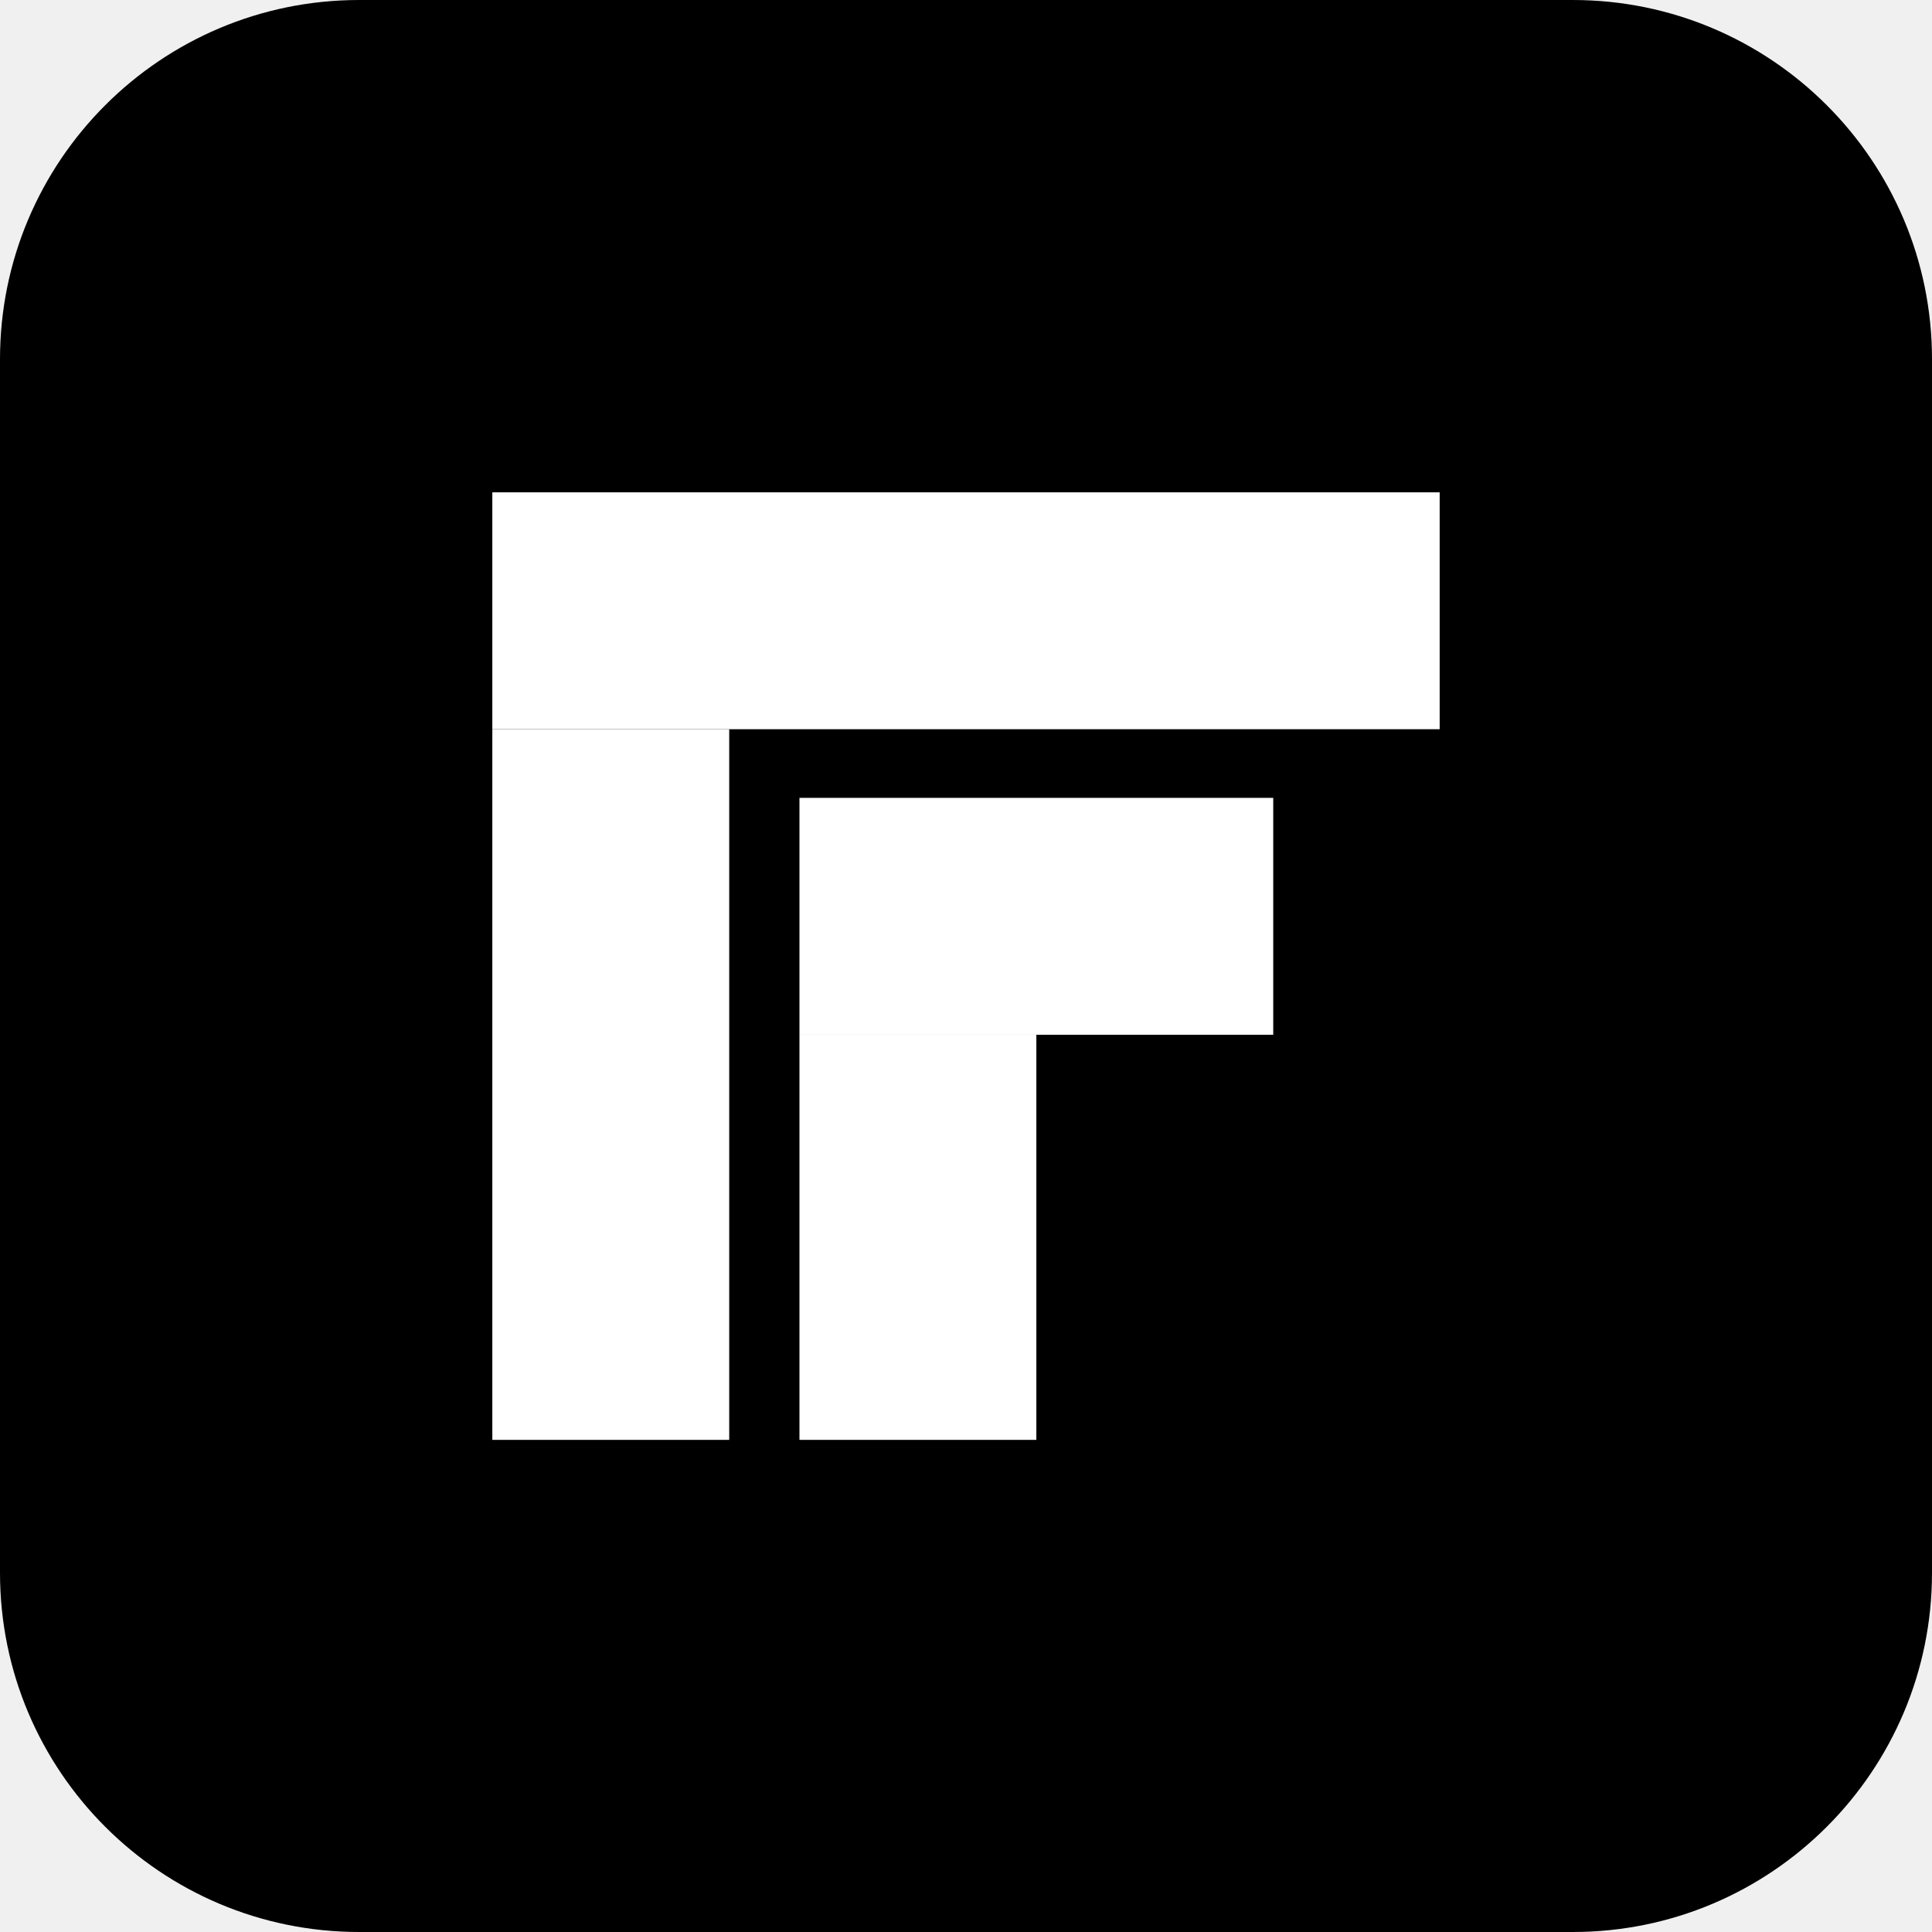
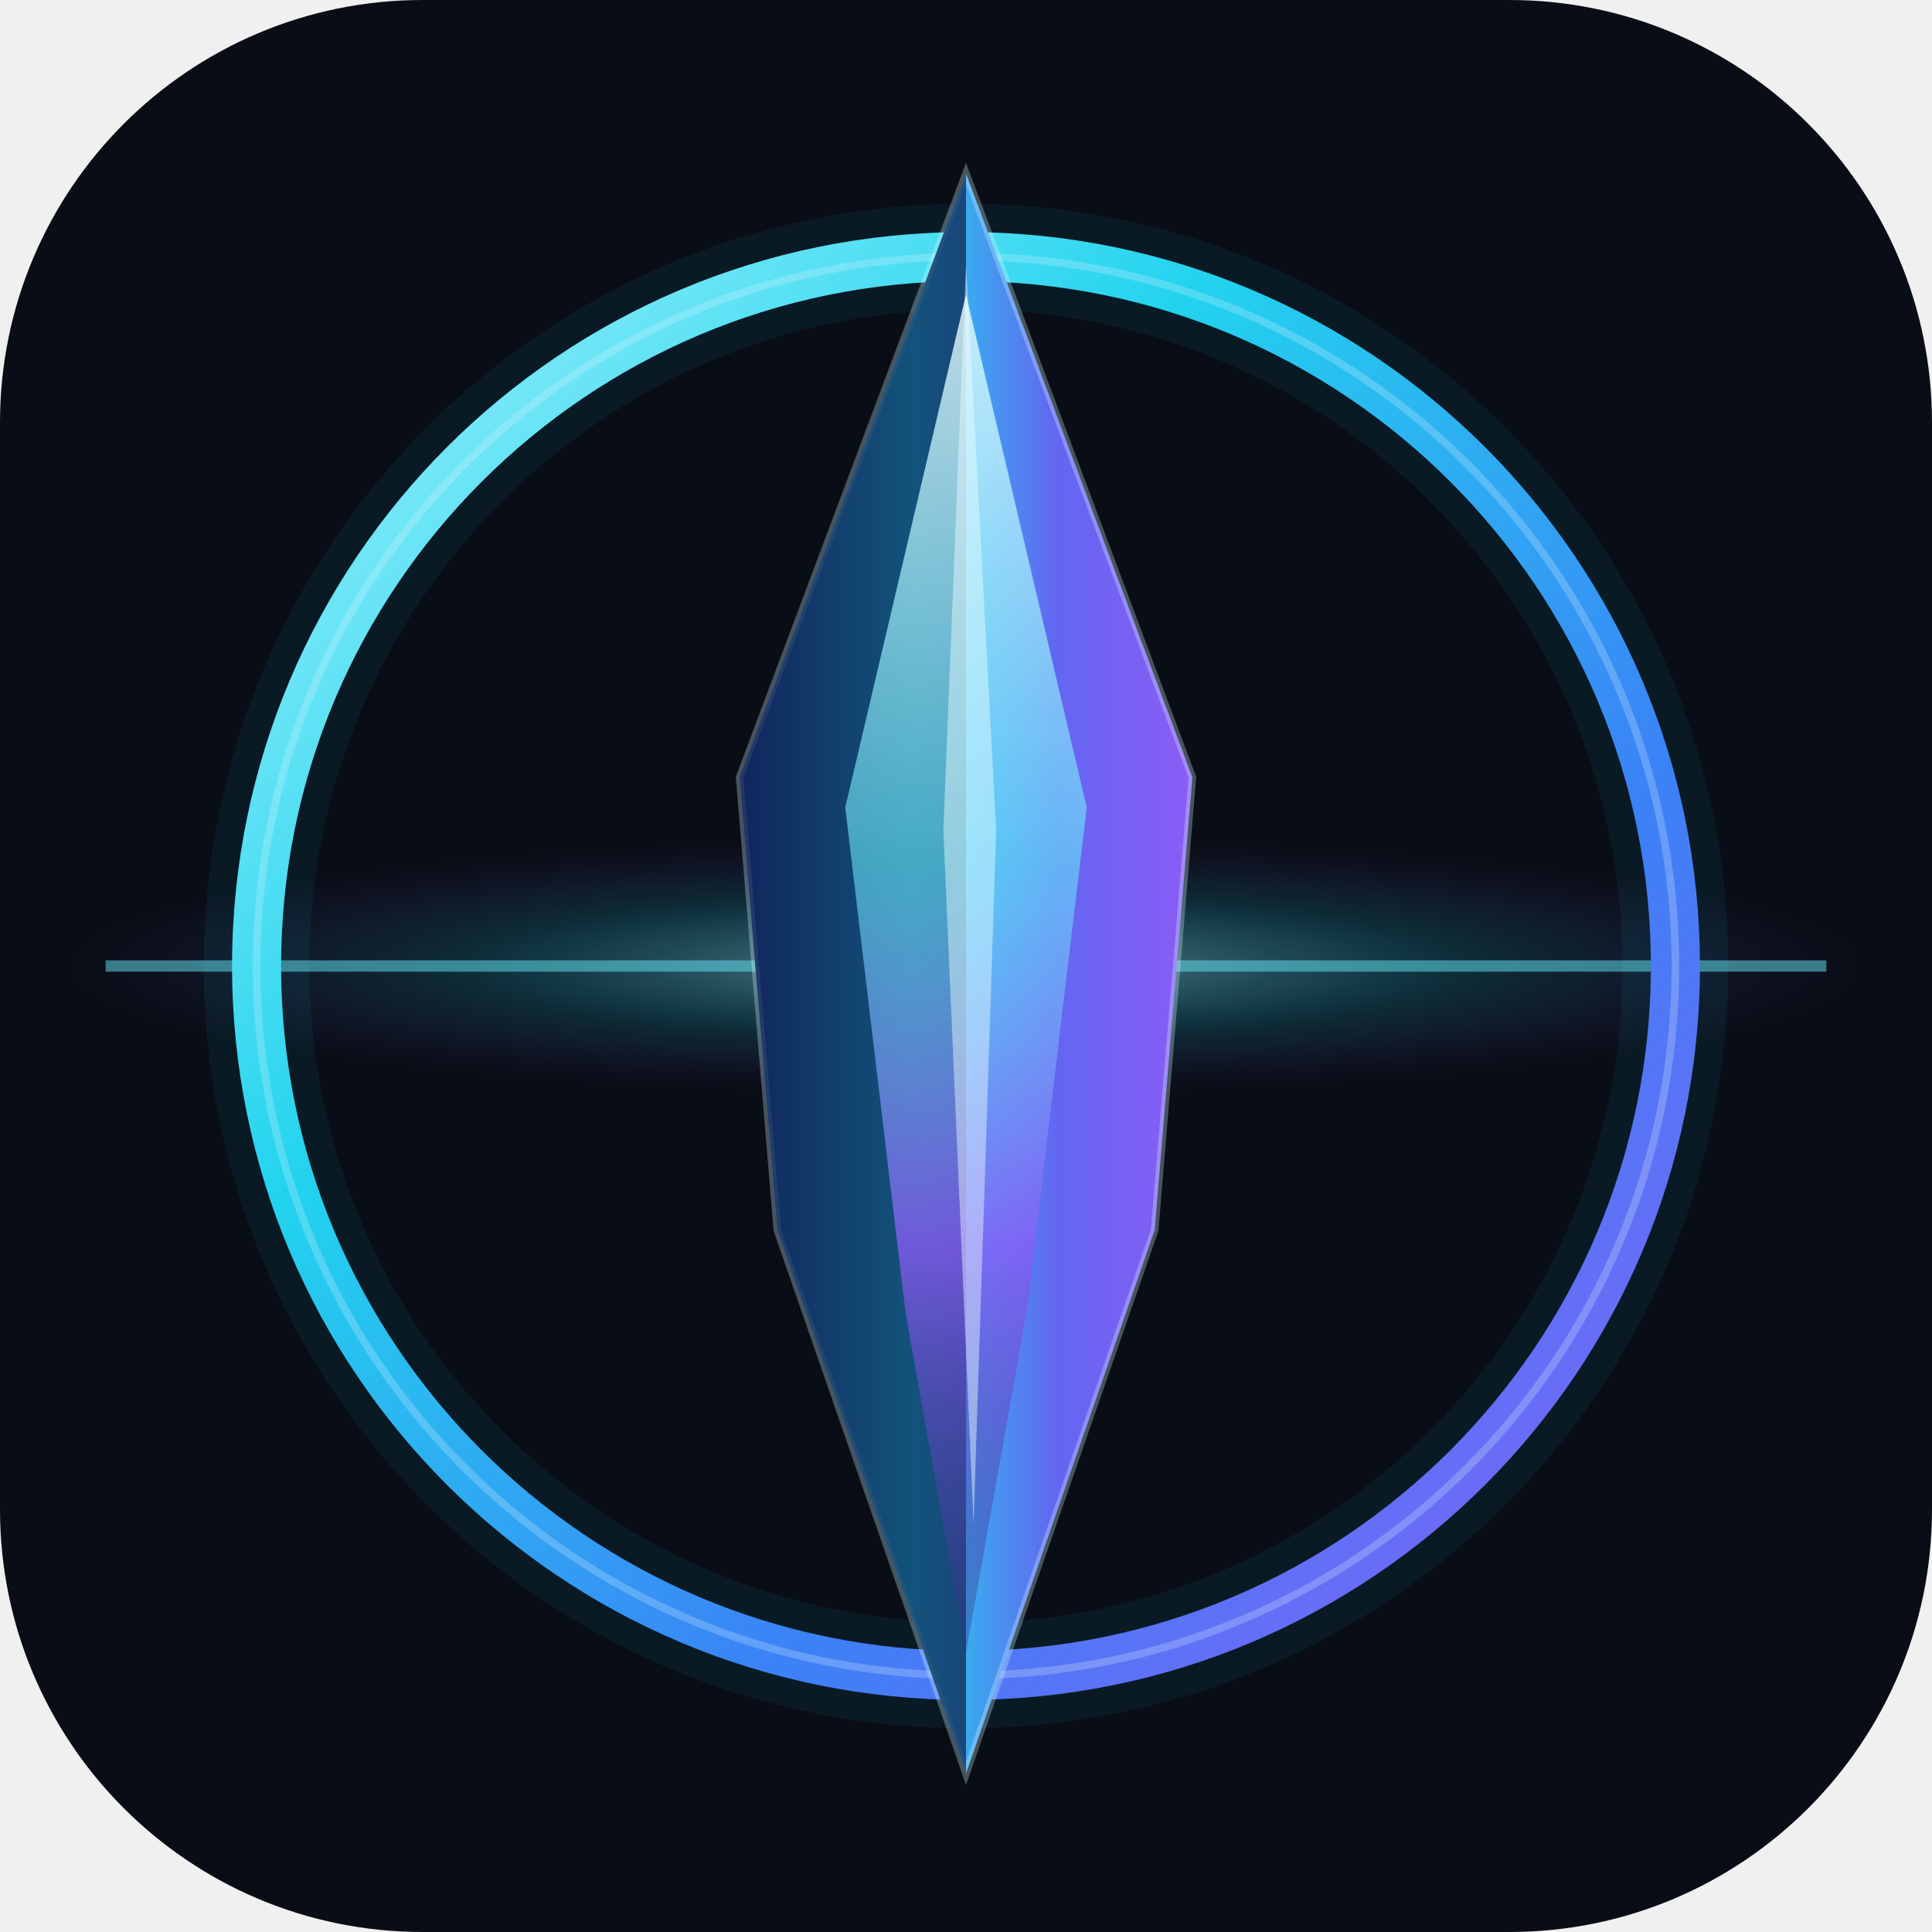
- <svg xmlns="http://www.w3.org/2000/svg" width="512" height="512" viewBox="0 0 96.81 96.81">
-   <rect width="96.81" height="96.81" rx="18" />
-   <g fill="#fff">
-     <rect x="24.67" y="24.67" width="47.47" height="11.87" />
-     <rect x="24.67" y="36.54" width="11.87" height="35.61" />
-     <rect x="40.06" y="39.98" width="23.74" height="11.87" />
-     <rect x="40.06" y="51.85" width="11.87" height="20.3" />
-   </g>
+ <svg xmlns="http://www.w3.org/2000/svg" viewBox="0 0 512 512" width="512" height="512">
+   <defs>
+     <linearGradient id="nx-r" x1="0" y1="0" x2="1" y2="1">
+       <stop offset="0%" stop-color="#A5F3FC" />
+       <stop offset="34%" stop-color="#22D3EE" />
+       <stop offset="68%" stop-color="#3B82F6" />
+       <stop offset="100%" stop-color="#8B5CF6" />
+     </linearGradient>
+     <linearGradient id="nx-b" x1="0" y1="0" x2="1" y2="0">
+       <stop offset="0%" stop-color="#1E3A8A" />
+       <stop offset="38%" stop-color="#22D3EE" />
+       <stop offset="70%" stop-color="#6366F1" />
+       <stop offset="100%" stop-color="#8B5CF6" />
+     </linearGradient>
+     <linearGradient id="nx-c" x1="0" y1="0" x2="0" y2="1">
+       <stop offset="0%" stop-color="#ECFEFF" stop-opacity="0.9" />
+       <stop offset="42%" stop-color="#67E8F9" stop-opacity="0.65" />
+       <stop offset="70%" stop-color="#8B5CF6" stop-opacity="0.85" />
+       <stop offset="100%" stop-color="#312E81" stop-opacity="0.35" />
+     </linearGradient>
+     <radialGradient id="nx-h" cx="0.5" cy="0.5" r="0.5">
+       <stop offset="0%" stop-color="#BAF7FF" stop-opacity="0.5" />
+       <stop offset="55%" stop-color="#22D3EE" stop-opacity="0.16" />
+       <stop offset="100%" stop-color="#8B5CF6" stop-opacity="0" />
+     </radialGradient>
+   </defs>
+   <rect width="512" height="512" rx="112" fill="#090D16" />
+   <circle cx="256" cy="256" r="188" fill="none" stroke="#22D3EE" stroke-opacity="0.07" stroke-width="28" />
+   <ellipse cx="256" cy="256" rx="236" ry="34" fill="url(#nx-h)" />
+   <line x1="28" y1="256" x2="484" y2="256" stroke="#67E8F9" stroke-opacity="0.5" stroke-width="3" />
+   <circle cx="256" cy="256" r="188" fill="none" stroke="url(#nx-r)" stroke-width="13" />
+   <circle cx="256" cy="256" r="188" fill="none" stroke="#E0F7FF" stroke-opacity="0.25" stroke-width="2" />
+   <path d="M256 46L316 206L306 326L256 470L206 326L196 206Z" fill="url(#nx-b)" stroke="#D8FBFF" stroke-opacity="0.3" stroke-width="2" />
+   <path d="M256 46L256 470L206 326L196 206Z" fill="#0B1C4A" opacity="0.7" />
+   <path d="M256 78L288 214L272 348L256 438L240 348L224 214Z" fill="url(#nx-c)" opacity="0.9" />
+   <path d="M256 70L264 220L258 404L250 220Z" fill="#F0FDFF" opacity="0.45" />
</svg>
